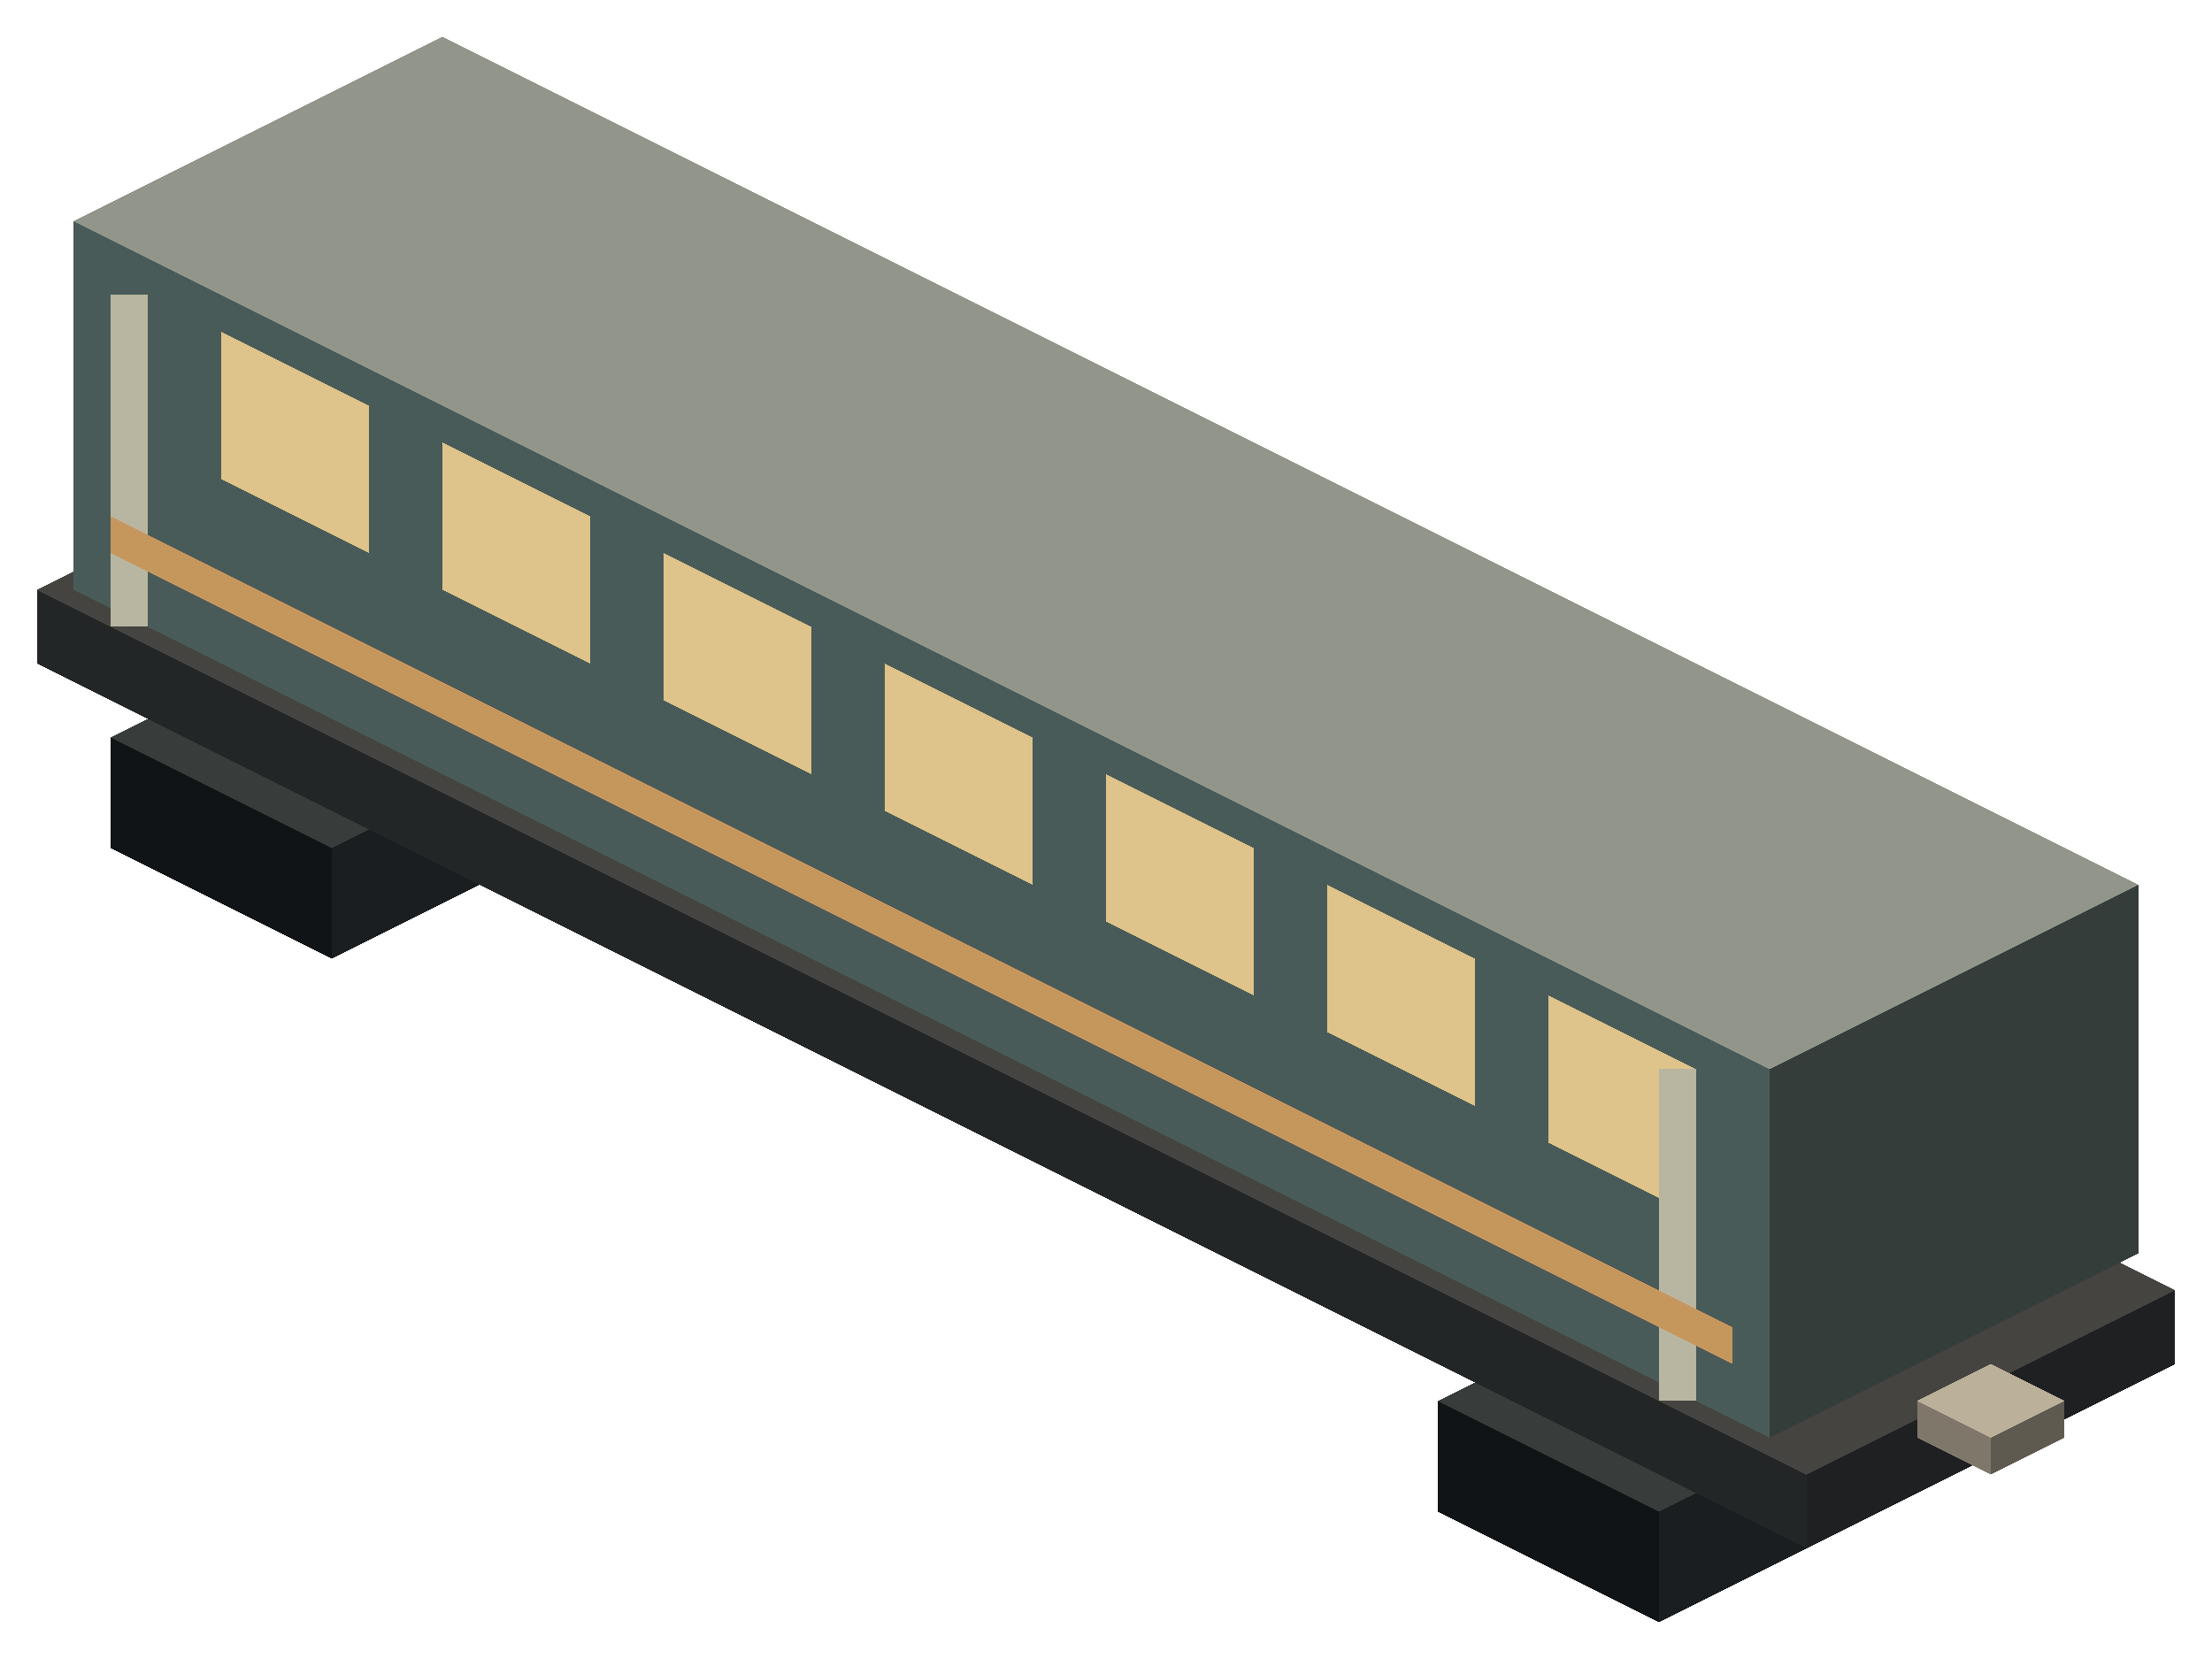
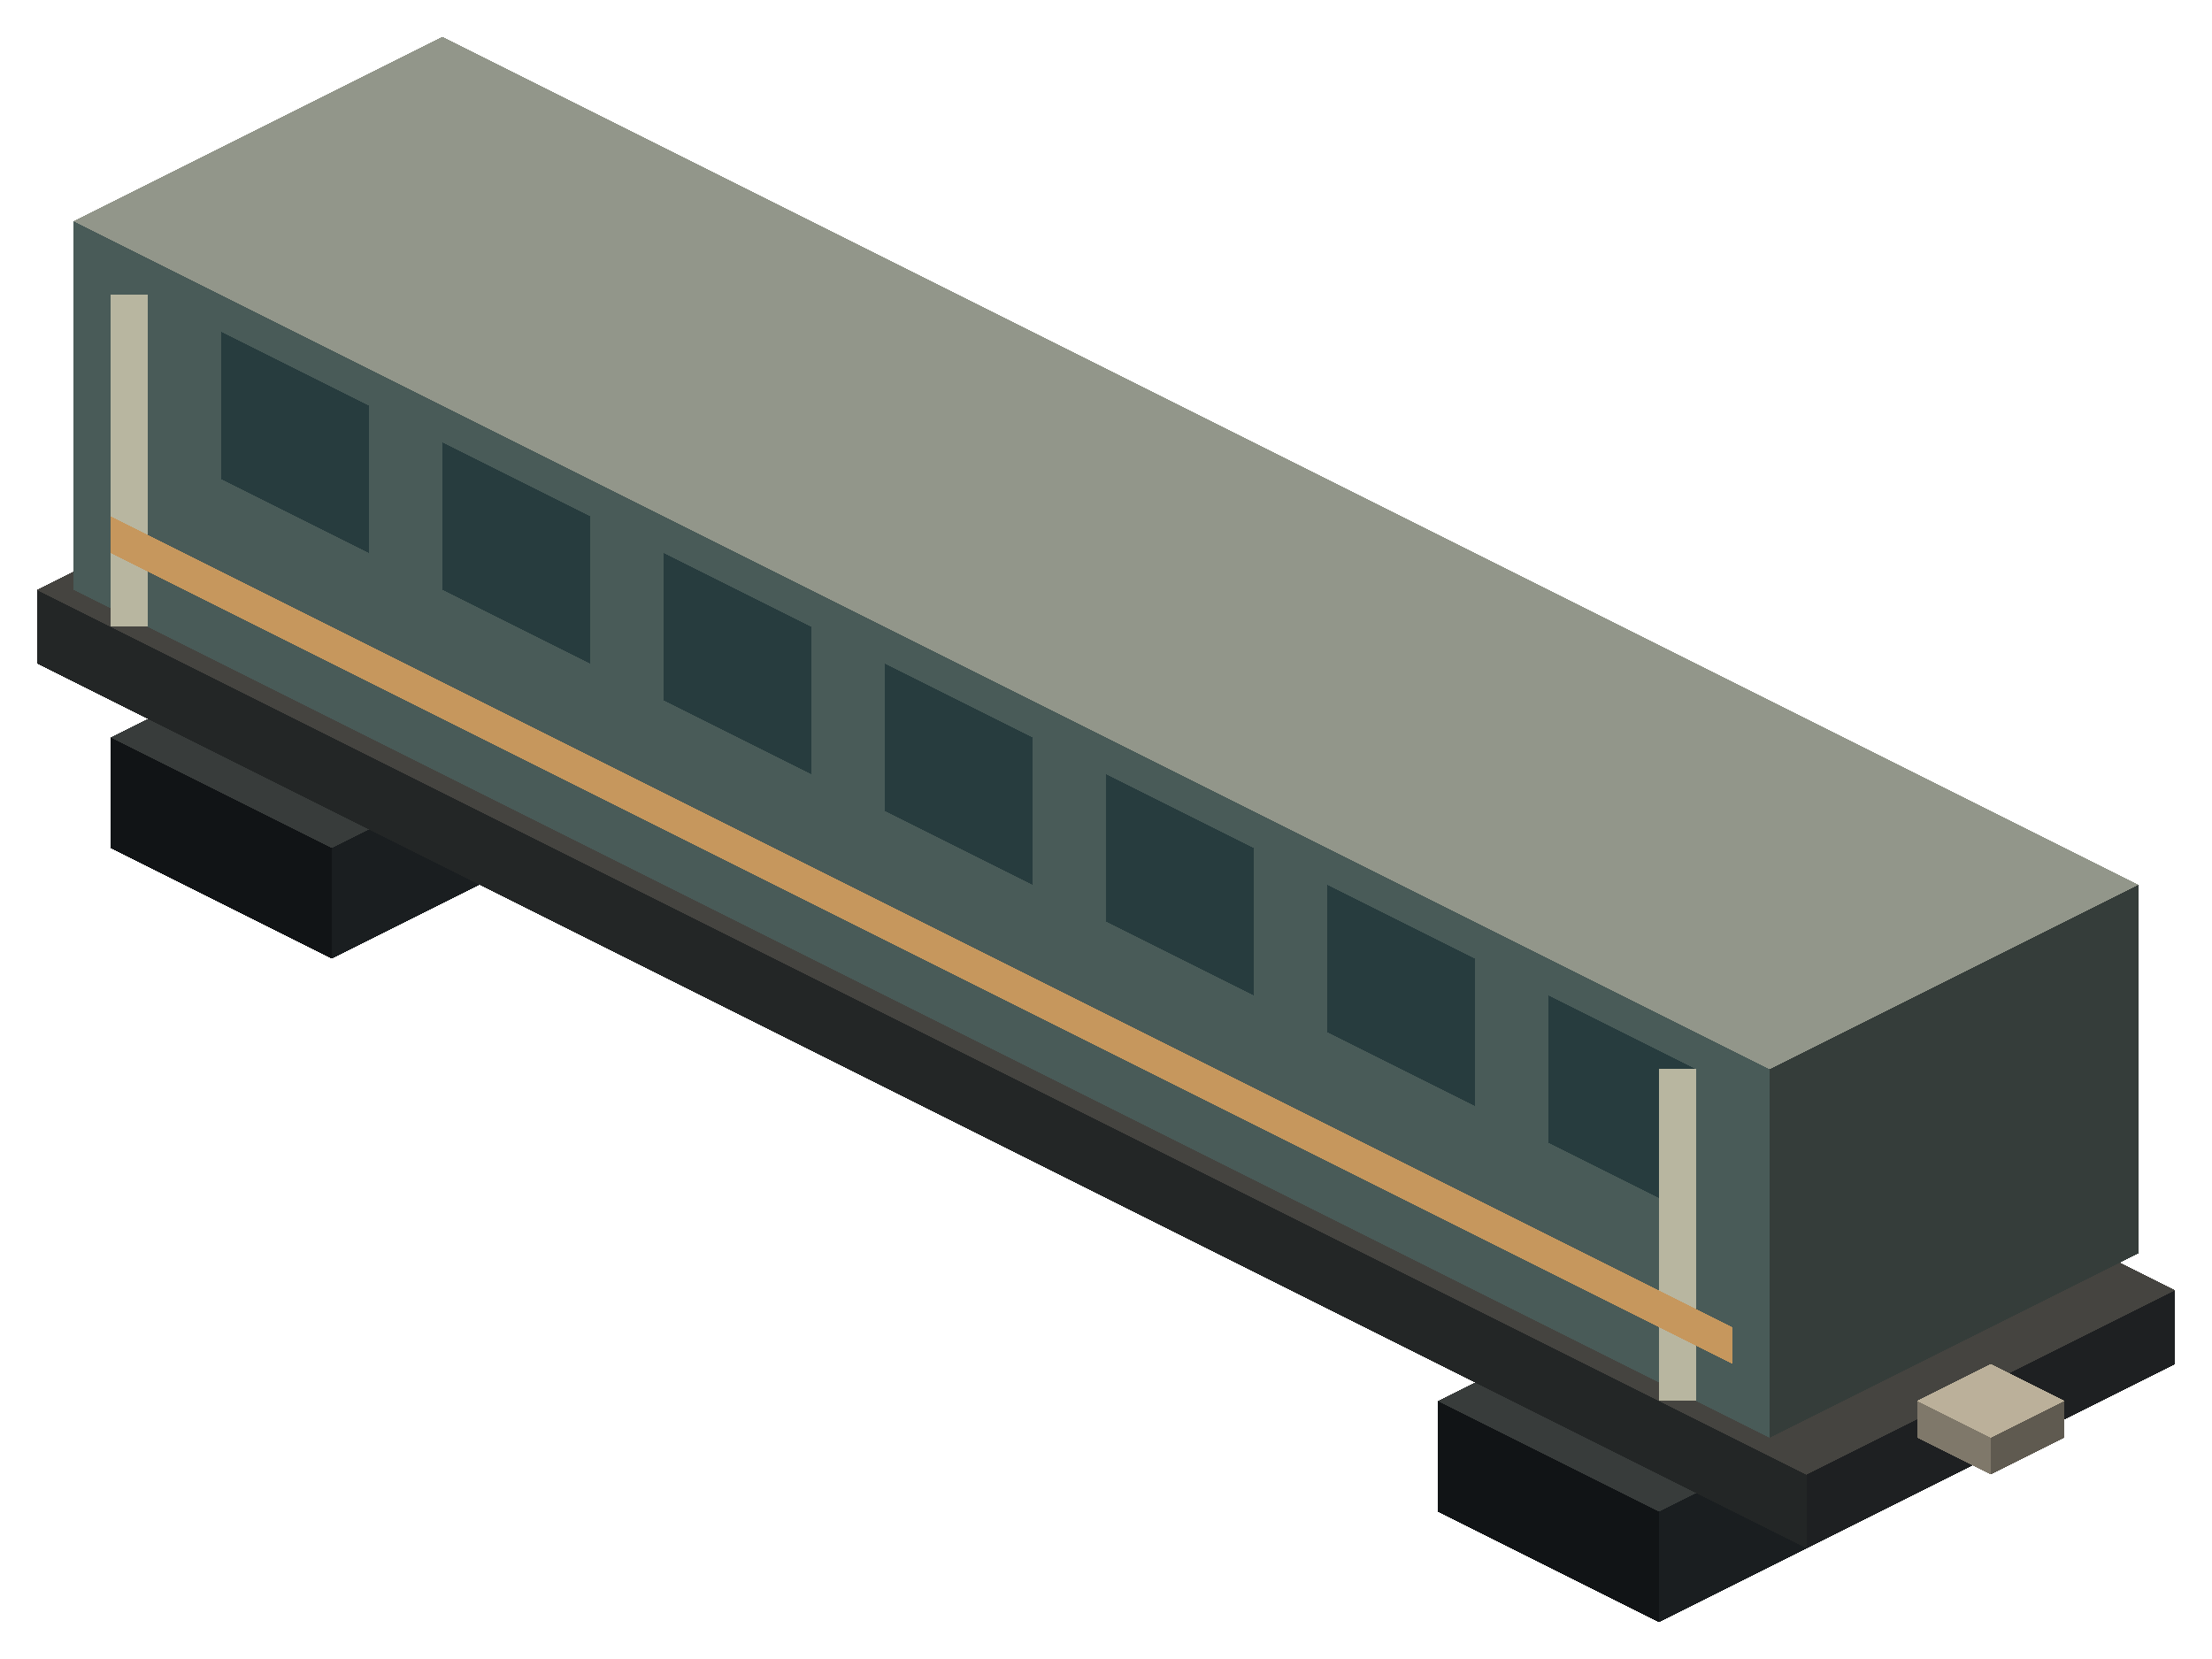
<svg xmlns="http://www.w3.org/2000/svg" width="60" height="45" viewBox="0 0 60 45" shape-rendering="crispEdges" data-template="railyard-car-passenger" data-anchor-x="6" data-anchor-y="18" data-length-m="24">
  <g id="coupler">
    <polygon points="4,14 6,13 8,14 8,15 6,16 4,15" fill="#5f5a50" />
    <polygon points="4,15 6,16 6,15 4,14" fill="#7f786a" />
    <polygon points="8,15 6,16 6,15 8,14" fill="#5f5a50" />
    <polygon points="6,13 8,14 6,15 4,14" fill="#bbb09a" />
  </g>
  <g id="trucks">
    <polygon points="3,20 15,14 21,17 21,20 9,26 3,23" fill="#1a1e20" />
    <polygon points="3,23 9,26 9,23 3,20" fill="#111416" />
    <polygon points="21,20 9,26 9,23 21,17" fill="#1a1e20" />
    <polygon points="15,14 21,17 9,23 3,20" fill="#383c3b" />
    <polygon points="39,38 51,32 57,35 57,38 45,44 39,41" fill="#1a1e20" />
    <polygon points="39,41 45,44 45,41 39,38" fill="#111416" />
    <polygon points="57,38 45,44 45,41 57,35" fill="#1a1e20" />
    <polygon points="51,32 57,35 45,41 39,38" fill="#383c3b" />
  </g>
  <g id="underframe">
    <polygon points="1,16 11,11 59,35 59,37 49,42 1,18" fill="#1e2022" />
    <polygon points="1,18 49,42 49,40 1,16" fill="#232626" />
    <polygon points="59,37 49,42 49,40 59,35" fill="#1e2022" />
    <polygon points="11,11 59,35 49,40 1,16" fill="#454440" />
  </g>
  <g id="body">
    <polygon points="2,6 12,1 58,24 58,34 48,39 2,16" fill="#353d3a" />
    <polygon points="2,16 48,39 48,29 2,6" fill="#495b58" />
    <polygon points="58,34 48,39 48,29 58,24" fill="#353d3a" />
    <polygon points="12,1 58,24 48,29 2,6" fill="#92968a" />
  </g>
  <g id="windows">
-     <polygon points="6,13 10,15 10,11 6,9" fill="#dec38a" />
-     <polygon points="12,16 16,18 16,14 12,12" fill="#dec38a" />
-     <polygon points="18,19 22,21 22,17 18,15" fill="#dec38a" />
-     <polygon points="24,22 28,24 28,20 24,18" fill="#dec38a" />
-     <polygon points="30,25 34,27 34,23 30,21" fill="#dec38a" />
-     <polygon points="36,28 40,30 40,26 36,24" fill="#dec38a" />
-     <polygon points="42,31 46,33 46,29 42,27" fill="#dec38a" />
+     <polygon points="6,13 10,15 10,11 6,9" fill="#273c3e" />
+     <polygon points="12,16 16,18 16,14 12,12" fill="#273c3e" />
+     <polygon points="18,19 22,21 22,17 18,15" fill="#273c3e" />
+     <polygon points="24,22 28,24 28,20 24,18" fill="#273c3e" />
+     <polygon points="30,25 34,27 34,23 30,21" fill="#273c3e" />
+     <polygon points="36,28 40,30 40,26 36,24" fill="#273c3e" />
+     <polygon points="42,31 46,33 46,29 42,27" fill="#273c3e" />
  </g>
  <g id="doors">
    <polygon points="3,8 4,8 4,17 3,17" fill="#b8b6a0" />
    <polygon points="45,29 46,29 46,38 45,38" fill="#b8b6a0" />
    <polygon points="3,14 47,36 47,37 3,15" fill="#c6975d" />
  </g>
  <g id="coupler">
    <polygon points="52,38 54,37 56,38 56,39 54,40 52,39" fill="#5f5a50" />
    <polygon points="52,39 54,40 54,39 52,38" fill="#7f786a" />
    <polygon points="56,39 54,40 54,39 56,38" fill="#5f5a50" />
    <polygon points="54,37 56,38 54,39 52,38" fill="#bbb09a" />
  </g>
</svg>
